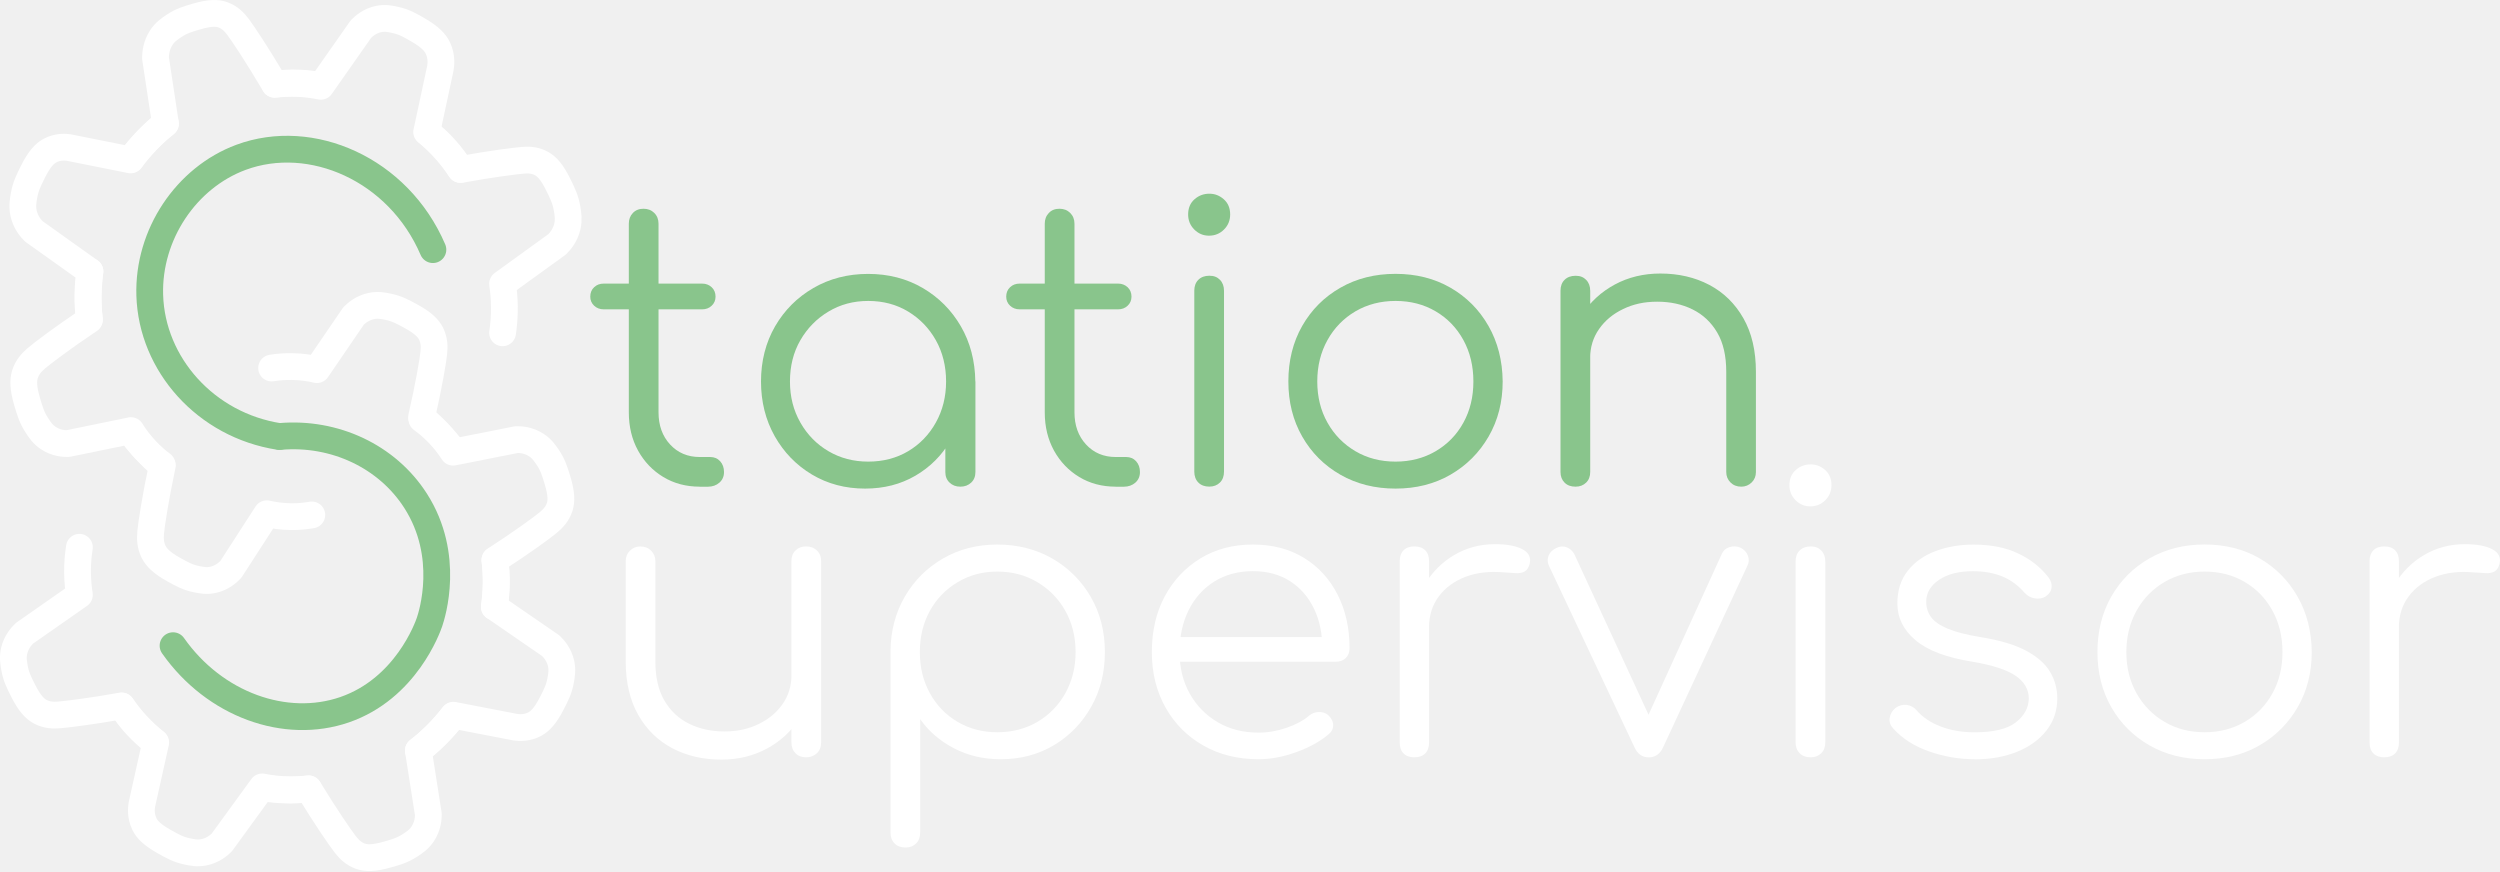
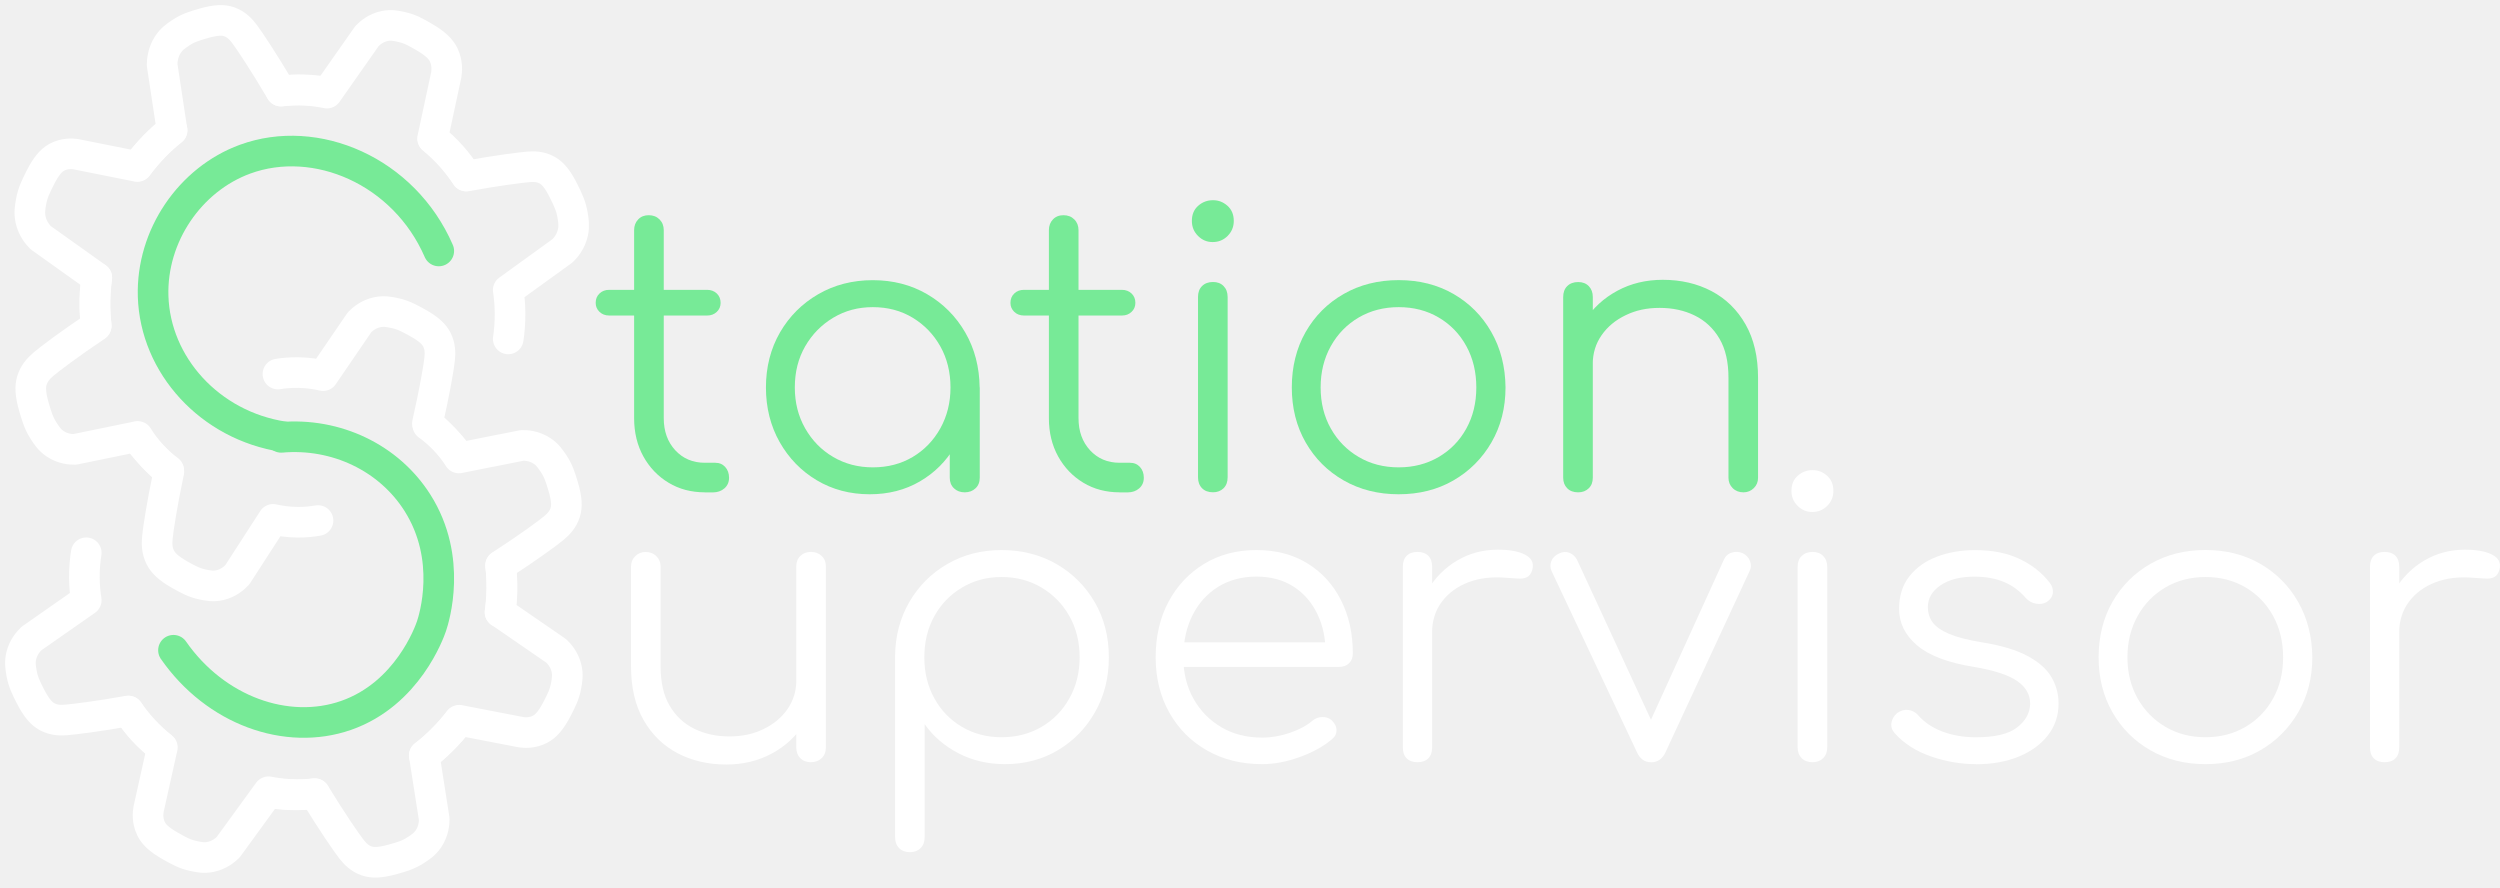
- <svg xmlns="http://www.w3.org/2000/svg" id="Calque_2" viewBox="0 0 466.95 162.69">
-   <defs>
-     <style>.cls-1{fill:#fff;}.cls-2{stroke:#fff;}.cls-2,.cls-3{fill:none;stroke-linecap:round;stroke-linejoin:round;stroke-width:5px;}.cls-3{stroke:#89c58c;}.cls-4{fill:#89c58c;}</style>
-   </defs>
-   <g>
-     <path class="cls-4" d="M112.77,57.78c-.72,0-1.32-.23-1.8-.68-.48-.46-.72-1.02-.72-1.69,0-.72,.24-1.31,.72-1.76,.48-.46,1.08-.68,1.8-.68h18.36c.72,0,1.32,.23,1.8,.68,.48,.46,.72,1.04,.72,1.76,0,.67-.24,1.24-.72,1.69-.48,.46-1.08,.68-1.8,.68h-18.36Zm17.93,33.12c-2.54,0-4.81-.6-6.8-1.8-1.99-1.2-3.56-2.84-4.72-4.93-1.15-2.09-1.73-4.47-1.73-7.16V41.8c0-.82,.25-1.49,.76-2.02,.5-.53,1.16-.79,1.98-.79s1.49,.26,2.02,.79,.79,1.2,.79,2.02v35.21c0,2.45,.72,4.45,2.16,6.01s3.29,2.34,5.54,2.34h1.94c.77,0,1.39,.26,1.87,.79s.72,1.2,.72,2.02-.29,1.48-.86,1.98-1.3,.76-2.16,.76h-1.51Z" />
-     <path class="cls-4" d="M161.59,91.26c-3.7,0-7.01-.88-9.94-2.63-2.93-1.75-5.24-4.14-6.95-7.16-1.7-3.02-2.56-6.43-2.56-10.22s.88-7.27,2.63-10.3c1.75-3.02,4.14-5.41,7.16-7.16s6.43-2.63,10.22-2.63,7.19,.88,10.19,2.63,5.38,4.14,7.13,7.16,2.65,6.46,2.7,10.3l-2.23,1.73c0,3.46-.8,6.56-2.41,9.32-1.61,2.76-3.79,4.94-6.55,6.55-2.76,1.61-5.89,2.41-9.4,2.41h0Zm.58-5.04c2.78,0,5.27-.65,7.45-1.94,2.18-1.3,3.91-3.08,5.18-5.36,1.27-2.28,1.91-4.83,1.91-7.67s-.64-5.45-1.91-7.7c-1.27-2.26-3-4.04-5.18-5.36s-4.67-1.98-7.45-1.98-5.21,.66-7.42,1.98c-2.21,1.32-3.96,3.11-5.26,5.36-1.3,2.26-1.94,4.82-1.94,7.7s.65,5.39,1.94,7.67c1.3,2.28,3.05,4.07,5.26,5.36,2.21,1.3,4.68,1.94,7.42,1.94Zm17.21,4.68c-.82,0-1.49-.25-2.02-.76-.53-.5-.79-1.16-.79-1.98v-12.31l1.37-5.69,4.25,1.08v16.92c0,.82-.26,1.48-.79,1.98s-1.2,.76-2.02,.76Z" />
-     <path class="cls-4" d="M190.46,57.78c-.72,0-1.32-.23-1.8-.68-.48-.46-.72-1.02-.72-1.69,0-.72,.24-1.31,.72-1.76,.48-.46,1.08-.68,1.8-.68h18.36c.72,0,1.32,.23,1.8,.68,.48,.46,.72,1.04,.72,1.76,0,.67-.24,1.24-.72,1.69-.48,.46-1.08,.68-1.8,.68h-18.36Zm17.93,33.12c-2.54,0-4.81-.6-6.8-1.8s-3.56-2.84-4.72-4.93c-1.15-2.09-1.73-4.47-1.73-7.16V41.8c0-.82,.25-1.49,.76-2.02,.5-.53,1.16-.79,1.98-.79s1.49,.26,2.02,.79,.79,1.2,.79,2.02v35.21c0,2.45,.72,4.45,2.16,6.01s3.29,2.34,5.54,2.34h1.94c.77,0,1.39,.26,1.87,.79s.72,1.2,.72,2.02-.29,1.48-.86,1.98-1.3,.76-2.16,.76h-1.51Z" />
-     <path class="cls-4" d="M225.81,44.02c-1.06,0-1.97-.38-2.74-1.15-.77-.77-1.15-1.7-1.15-2.81,0-1.2,.4-2.15,1.19-2.84,.79-.7,1.72-1.04,2.77-1.04s1.91,.35,2.7,1.04c.79,.7,1.19,1.64,1.19,2.84,0,1.1-.38,2.04-1.15,2.81-.77,.77-1.7,1.15-2.81,1.15h0Zm.07,46.87c-.86,0-1.55-.25-2.05-.76-.5-.5-.76-1.19-.76-2.05V54.31c0-.86,.25-1.55,.76-2.05,.5-.5,1.19-.76,2.05-.76s1.48,.25,1.98,.76,.76,1.19,.76,2.05v33.77c0,.86-.25,1.55-.76,2.05s-1.16,.76-1.98,.76Z" />
-     <path class="cls-4" d="M260.66,91.26c-3.84,0-7.27-.86-10.3-2.59-3.02-1.73-5.4-4.1-7.13-7.13-1.73-3.02-2.59-6.46-2.59-10.3s.86-7.34,2.59-10.37c1.73-3.02,4.1-5.4,7.13-7.13,3.02-1.73,6.46-2.59,10.3-2.59s7.26,.86,10.26,2.59,5.36,4.1,7.09,7.13c1.73,3.02,2.62,6.48,2.66,10.37,0,3.84-.88,7.27-2.63,10.3-1.75,3.02-4.13,5.4-7.13,7.13-3,1.73-6.42,2.59-10.26,2.59h.01Zm0-5.04c2.78,0,5.28-.65,7.49-1.94,2.21-1.3,3.94-3.07,5.18-5.33,1.25-2.26,1.87-4.82,1.87-7.7s-.62-5.46-1.87-7.74-2.98-4.07-5.18-5.36c-2.21-1.3-4.7-1.94-7.49-1.94s-5.28,.65-7.49,1.94c-2.21,1.3-3.95,3.08-5.22,5.36s-1.91,4.86-1.91,7.74,.64,5.45,1.91,7.7c1.27,2.26,3.01,4.03,5.22,5.33s4.7,1.94,7.49,1.94Z" />
-     <path class="cls-4" d="M294.28,90.9c-.86,0-1.55-.25-2.05-.76-.5-.5-.76-1.16-.76-1.98V54.32c0-.86,.25-1.55,.76-2.05,.5-.5,1.19-.76,2.05-.76s1.48,.25,1.98,.76,.76,1.19,.76,2.05v33.84c0,.82-.25,1.48-.76,1.98s-1.16,.76-1.98,.76Zm30.96,0c-.82,0-1.49-.26-2.02-.79s-.79-1.18-.79-1.94v-18.72c0-2.98-.56-5.42-1.69-7.34s-2.66-3.36-4.61-4.32c-1.94-.96-4.14-1.44-6.59-1.44s-4.48,.46-6.37,1.37c-1.9,.91-3.4,2.16-4.5,3.74s-1.66,3.38-1.66,5.4h-3.96c.1-3.02,.91-5.72,2.45-8.1s3.58-4.25,6.12-5.62,5.38-2.05,8.5-2.05c3.41,0,6.46,.71,9.14,2.12,2.69,1.42,4.81,3.49,6.37,6.23,1.56,2.74,2.34,6.07,2.34,10.01v18.72c0,.77-.26,1.42-.79,1.94s-1.18,.79-1.94,.79h0Z" />
-   </g>
-   <g>
-     <path class="cls-1" d="M134.72,141.88c-3.41,0-6.46-.71-9.14-2.12-2.69-1.42-4.81-3.49-6.37-6.23-1.56-2.74-2.34-6.07-2.34-10.01v-18.72c0-.77,.26-1.42,.79-1.94,.53-.53,1.18-.79,1.94-.79,.82,0,1.49,.26,2.02,.79s.79,1.18,.79,1.94v18.72c0,2.98,.56,5.42,1.69,7.34,1.13,1.92,2.66,3.36,4.61,4.32,1.94,.96,4.14,1.44,6.59,1.44s4.48-.46,6.37-1.37c1.9-.91,3.4-2.16,4.5-3.74s1.66-3.38,1.66-5.4h3.96c-.14,3.02-.97,5.72-2.48,8.1s-3.54,4.25-6.08,5.62c-2.54,1.37-5.38,2.05-8.5,2.05h-.01Zm15.84-.43c-.82,0-1.48-.25-1.98-.76s-.76-1.19-.76-2.05v-33.84c0-.82,.25-1.48,.76-1.98s1.16-.76,1.98-.76,1.49,.25,2.02,.76c.53,.5,.79,1.16,.79,1.98v33.84c0,.86-.26,1.55-.79,2.05s-1.2,.76-2.02,.76Z" />
-     <path class="cls-1" d="M169.14,158.3c-.86,0-1.55-.25-2.05-.76-.5-.5-.76-1.19-.76-2.05v-33.98c.05-3.74,.95-7.12,2.7-10.12s4.13-5.36,7.13-7.09,6.37-2.59,10.12-2.59,7.27,.88,10.3,2.63c3.02,1.75,5.41,4.14,7.16,7.16,1.75,3.02,2.63,6.46,2.63,10.3s-.85,7.2-2.56,10.22c-1.7,3.02-4.02,5.41-6.95,7.16s-6.24,2.63-9.94,2.63c-3.22,0-6.13-.68-8.75-2.05s-4.72-3.18-6.3-5.44v21.17c0,.86-.25,1.55-.76,2.05-.5,.5-1.16,.76-1.98,.76h0Zm17.14-21.53c2.78,0,5.28-.65,7.49-1.94,2.21-1.3,3.95-3.08,5.22-5.36s1.91-4.84,1.91-7.67-.64-5.45-1.91-7.7c-1.27-2.26-3.01-4.04-5.22-5.36s-4.71-1.98-7.49-1.98-5.21,.66-7.42,1.98c-2.21,1.32-3.94,3.11-5.18,5.36-1.25,2.26-1.87,4.82-1.87,7.7s.62,5.39,1.87,7.67,2.98,4.07,5.18,5.36c2.21,1.3,4.68,1.94,7.42,1.94Z" />
-     <path class="cls-1" d="M235.09,141.81c-3.89,0-7.33-.85-10.33-2.56-3-1.7-5.35-4.07-7.06-7.09-1.7-3.02-2.56-6.48-2.56-10.37s.8-7.4,2.41-10.4,3.83-5.36,6.66-7.09,6.1-2.59,9.79-2.59,6.83,.83,9.54,2.48c2.71,1.66,4.81,3.95,6.3,6.88s2.23,6.26,2.23,10.01c0,.77-.24,1.38-.72,1.84s-1.1,.68-1.87,.68h-30.6v-4.61h31.18l-3.1,2.23c.05-2.78-.46-5.28-1.51-7.49-1.06-2.21-2.56-3.94-4.5-5.18-1.94-1.25-4.26-1.87-6.95-1.87s-5.14,.65-7.2,1.94c-2.06,1.3-3.66,3.08-4.79,5.36-1.13,2.28-1.69,4.88-1.69,7.81s.64,5.52,1.91,7.78,3.01,4.03,5.22,5.33,4.75,1.94,7.63,1.94c1.73,0,3.47-.3,5.22-.9s3.16-1.36,4.21-2.27c.53-.43,1.13-.66,1.8-.68s1.25,.16,1.73,.54c.62,.58,.95,1.2,.97,1.87,.02,.67-.25,1.25-.83,1.73-1.58,1.34-3.6,2.46-6.05,3.35s-4.8,1.33-7.06,1.33h.02Z" />
-     <path class="cls-1" d="M264.18,141.45c-.86,0-1.54-.24-2.02-.72-.48-.48-.72-1.15-.72-2.02v-33.91c0-.86,.24-1.54,.72-2.02s1.15-.72,2.02-.72,1.54,.24,2.02,.72c.48,.48,.72,1.15,.72,2.02v33.91c0,.86-.24,1.54-.72,2.02s-1.15,.72-2.02,.72Zm-.43-24.26c.14-2.98,.92-5.64,2.34-7.99,1.42-2.35,3.26-4.2,5.54-5.54s4.81-2.02,7.6-2.02c2.21,0,3.91,.31,5.11,.94,1.2,.62,1.66,1.54,1.37,2.74-.19,.72-.52,1.2-.97,1.44-.46,.24-1.01,.34-1.66,.29s-1.38-.1-2.2-.14c-2.69-.24-5.08,.04-7.16,.83s-3.74,2-4.97,3.64c-1.22,1.63-1.84,3.58-1.84,5.83h-3.17v-.02Z" />
-     <path class="cls-1" d="M307.88,141.45c-1.15,0-2.02-.62-2.59-1.87l-15.98-33.91c-.29-.62-.31-1.25-.07-1.87s.72-1.1,1.44-1.44c.67-.33,1.32-.38,1.94-.14s1.1,.67,1.44,1.3l15.34,33.19h-2.95l15.12-33.19c.29-.67,.78-1.12,1.48-1.33,.7-.22,1.38-.18,2.05,.11,.67,.34,1.13,.83,1.37,1.48s.22,1.26-.07,1.84l-15.77,33.98c-.58,1.25-1.49,1.87-2.74,1.87v-.02Z" />
-     <path class="cls-1" d="M338.12,94.58c-1.06,0-1.97-.38-2.74-1.15-.77-.77-1.15-1.7-1.15-2.81,0-1.2,.4-2.15,1.19-2.84,.79-.7,1.72-1.04,2.77-1.04s1.91,.35,2.7,1.04c.79,.7,1.19,1.64,1.19,2.84,0,1.11-.38,2.04-1.15,2.81s-1.7,1.15-2.81,1.15h0Zm.07,46.87c-.86,0-1.55-.25-2.05-.76s-.76-1.19-.76-2.05v-33.77c0-.86,.25-1.55,.76-2.05s1.19-.76,2.05-.76,1.48,.25,1.98,.76,.76,1.19,.76,2.05v33.77c0,.86-.25,1.55-.76,2.05s-1.16,.76-1.98,.76Z" />
-     <path class="cls-1" d="M368.79,141.81c-2.83,0-5.64-.48-8.42-1.44s-5.04-2.4-6.77-4.32c-.53-.58-.75-1.22-.65-1.94s.46-1.34,1.08-1.87c.67-.48,1.37-.67,2.09-.58,.72,.1,1.32,.41,1.8,.94,1.15,1.34,2.67,2.38,4.57,3.1s4,1.08,6.3,1.08c3.55,0,6.12-.61,7.7-1.84,1.58-1.22,2.4-2.7,2.45-4.43,0-1.73-.82-3.16-2.45-4.28s-4.32-2-8.06-2.63c-4.85-.77-8.4-2.11-10.66-4.03s-3.38-4.2-3.38-6.84c0-2.45,.65-4.49,1.94-6.12s3.02-2.86,5.18-3.67c2.16-.82,4.54-1.22,7.13-1.22,3.22,0,5.99,.55,8.32,1.66,2.33,1.1,4.21,2.59,5.65,4.46,.48,.62,.67,1.27,.58,1.94-.1,.67-.48,1.22-1.15,1.66-.58,.34-1.24,.44-1.98,.32-.75-.12-1.38-.47-1.91-1.04-1.2-1.39-2.59-2.41-4.18-3.06s-3.41-.97-5.47-.97c-2.64,0-4.75,.54-6.34,1.62-1.58,1.08-2.38,2.44-2.38,4.07,0,1.1,.3,2.06,.9,2.88,.6,.82,1.63,1.54,3.1,2.16,1.46,.62,3.52,1.15,6.16,1.58,3.6,.58,6.44,1.43,8.53,2.56s3.58,2.45,4.46,3.96c.89,1.51,1.33,3.16,1.33,4.93,0,2.26-.66,4.24-1.98,5.94-1.32,1.71-3.14,3.04-5.47,4s-5,1.44-8.03,1.44v-.02Z" />
-     <path class="cls-1" d="M411.78,141.81c-3.84,0-7.27-.86-10.3-2.59-3.02-1.73-5.4-4.1-7.13-7.13-1.73-3.02-2.59-6.46-2.59-10.3s.86-7.34,2.59-10.37c1.73-3.02,4.1-5.4,7.13-7.13,3.02-1.73,6.46-2.59,10.3-2.59s7.26,.86,10.26,2.59,5.36,4.1,7.09,7.13c1.73,3.02,2.62,6.48,2.66,10.37,0,3.84-.88,7.27-2.63,10.3-1.75,3.02-4.13,5.4-7.13,7.13s-6.42,2.59-10.26,2.59h.01Zm0-5.04c2.78,0,5.28-.65,7.49-1.94,2.21-1.3,3.93-3.07,5.18-5.33,1.25-2.25,1.87-4.82,1.87-7.7s-.62-5.46-1.87-7.74-2.98-4.07-5.18-5.36c-2.21-1.3-4.71-1.94-7.49-1.94s-5.28,.65-7.49,1.94c-2.21,1.3-3.95,3.08-5.22,5.36s-1.91,4.86-1.91,7.74,.64,5.45,1.91,7.7c1.27,2.26,3.01,4.03,5.22,5.33s4.7,1.94,7.49,1.94Z" />
-     <path class="cls-1" d="M445.33,141.45c-.86,0-1.54-.24-2.02-.72-.48-.48-.72-1.15-.72-2.02v-33.91c0-.86,.24-1.54,.72-2.02,.48-.48,1.15-.72,2.02-.72s1.54,.24,2.02,.72c.48,.48,.72,1.15,.72,2.02v33.91c0,.86-.24,1.54-.72,2.02-.48,.48-1.15,.72-2.02,.72Zm-.43-24.26c.14-2.98,.92-5.64,2.34-7.99,1.42-2.35,3.26-4.2,5.54-5.54s4.81-2.02,7.6-2.02c2.21,0,3.91,.31,5.11,.94,1.2,.62,1.66,1.54,1.37,2.74-.19,.72-.52,1.2-.97,1.44-.46,.24-1.01,.34-1.66,.29s-1.38-.1-2.2-.14c-2.69-.24-5.08,.04-7.16,.83s-3.74,2-4.97,3.64c-1.22,1.63-1.84,3.58-1.84,5.83h-3.17v-.02Z" />
-   </g>
-   <g>
-     <path class="cls-2" d="M93.87,62.16c.21-1.38,.36-3.03,.34-4.88-.02-1.6-.16-3.03-.34-4.27,3.39-2.45,6.78-4.91,10.17-7.36,.54-.52,1.55-1.65,1.94-3.39,.28-1.26,.11-2.28-.06-3.31-.29-1.69-.83-2.8-1.63-4.42-1.21-2.47-2.17-3.41-3.03-3.92-.06-.04-.11-.07-.12-.07-1.3-.71-2.56-.68-3.52-.6-1.45,.12-5.77,.66-11.59,1.72-.67-1.11-1.56-2.38-2.72-3.69-1.24-1.41-2.48-2.49-3.54-3.31" />
-     <path class="cls-2" d="M86,31.63c-.73-1.09-1.62-2.28-2.7-3.51-1.25-1.41-2.49-2.56-3.6-3.48,.85-3.98,1.71-7.96,2.56-11.93,.12-.71,.25-2.17-.45-3.68,0,0-.03-.06-.06-.13-.46-.92-1.32-1.95-3.65-3.3-1.53-.89-2.58-1.5-4.19-1.86-.98-.22-1.95-.44-3.17-.19-1.68,.34-2.81,1.35-3.33,1.89-2.5,3.56-5,7.12-7.49,10.68-1.14-.24-2.47-.43-3.94-.52-1.76-.1-3.33,0-4.66,.15" />
-     <path class="cls-2" d="M59.89,15.96c-1.21-.22-2.63-.4-4.21-.45-1.65-.05-3.13,.05-4.4,.21-3.26-5.52-5.88-9.43-6.79-10.65-.74-.99-1.58-1.83-2.81-2.28,0,0-.06-.02-.13-.05-.95-.32-2.26-.41-4.82,.34-1.69,.49-2.84,.83-4.23,1.76-.84,.56-1.68,1.12-2.38,2.2-.96,1.48-1.07,3.02-1.08,3.78,.62,4.07,1.23,8.15,1.85,12.22-1.06,.87-2.19,1.9-3.35,3.1-1.21,1.26-2.25,2.49-3.12,3.64" />
-     <path class="cls-2" d="M30.92,23.1c-1.02,.79-2.14,1.75-3.29,2.92-1.32,1.34-2.38,2.66-3.23,3.85-3.85-.77-7.69-1.54-11.54-2.31-.68-.1-2.1-.2-3.53,.57,0,0-.06,.03-.12,.07-.87,.51-1.84,1.44-3.06,3.89-.81,1.62-1.36,2.73-1.66,4.41-.18,1.03-.36,2.04-.09,3.31,.38,1.74,1.38,2.88,1.92,3.41,3.49,2.49,6.99,4.98,10.48,7.47-.19,1.2-.34,2.58-.38,4.11-.04,1.84,.09,3.47,.28,4.84" />
-     <path class="cls-2" d="M16.8,50.7c-.17,1.34-.29,2.86-.31,4.52-.02,1.66,.06,3.18,.2,4.53-5.12,3.43-8.74,6.19-9.89,7.16-.96,.82-1.72,1.72-2.13,2.98,0,0-.02,.07-.04,.14-.28,1-.34,2.36,.44,5.01,.52,1.75,.87,2.94,1.79,4.36,.56,.87,1.11,1.72,2.17,2.42,1.44,.96,2.93,1.05,3.66,1.03,3.93-.81,7.85-1.62,11.78-2.42,.67,1.1,1.6,2.39,2.84,3.71,1.04,1.1,2.07,1.97,2.97,2.63" />
-     <path class="cls-2" d="M24.25,80.53c.79,1.08,1.73,2.24,2.84,3.43,1.11,1.19,2.2,2.21,3.21,3.06-1.31,6.19-2,10.8-2.15,12.34-.12,1.29-.06,2.48,.52,3.67,0,0,.03,.06,.07,.13,.48,.91,1.36,1.92,3.71,3.23,1.55,.86,2.61,1.45,4.22,1.78,.99,.2,1.95,.4,3.17,.12,1.68-.38,2.78-1.41,3.29-1.96,2.23-3.46,4.47-6.91,6.7-10.37,1.22,.28,2.75,.52,4.52,.54,1.49,.02,2.8-.13,3.89-.32" />
-   </g>
-   <g>
-     <path class="cls-2" d="M14.83,102.22c-.21,1.34-.37,2.94-.35,4.74,.02,1.55,.16,2.95,.35,4.15-3.41,2.38-6.82,4.77-10.23,7.15-.54,.51-1.56,1.61-1.95,3.29-.29,1.23-.11,2.21,.06,3.21,.29,1.64,.84,2.72,1.64,4.3,1.22,2.4,2.18,3.31,3.05,3.81,.06,.04,.12,.06,.12,.07,1.31,.69,2.57,.67,3.54,.59,1.46-.12,5.8-.64,11.65-1.68,.67,1.07,1.57,2.32,2.73,3.59,1.25,1.37,2.49,2.42,3.56,3.21" />
-     <path class="cls-2" d="M22.74,131.89c.73,1.06,1.63,2.22,2.72,3.41,1.26,1.37,2.5,2.49,3.62,3.38-.86,3.87-1.72,7.73-2.58,11.6-.12,.69-.25,2.11,.45,3.58,0,0,.03,.06,.06,.13,.46,.9,1.33,1.9,3.67,3.21,1.54,.87,2.59,1.46,4.21,1.81,.99,.21,1.96,.43,3.19,.18,1.69-.33,2.82-1.31,3.35-1.84,2.51-3.46,5.02-6.92,7.54-10.37,1.15,.23,2.48,.42,3.96,.5,1.77,.1,3.35,.01,4.69-.14" />
-     <path class="cls-2" d="M49,147.12c1.22,.22,2.64,.39,4.23,.43,1.66,.05,3.15-.05,4.42-.2,3.28,5.37,5.92,9.17,6.83,10.35,.75,.96,1.59,1.78,2.83,2.22,0,0,.07,.02,.13,.04,.96,.31,2.27,.4,4.85-.33,1.7-.48,2.86-.81,4.25-1.71,.85-.55,1.69-1.09,2.39-2.13,.97-1.44,1.08-2.93,1.08-3.68-.62-3.96-1.24-7.92-1.86-11.88,1.06-.85,2.2-1.85,3.37-3.02,1.22-1.22,2.26-2.42,3.14-3.53" />
-     <path class="cls-2" d="M78.14,140.17c1.03-.77,2.15-1.7,3.3-2.84,1.33-1.31,2.4-2.59,3.25-3.74,3.87,.75,7.74,1.5,11.6,2.24,.69,.1,2.11,.19,3.55-.56,0,0,.06-.03,.12-.07,.88-.49,1.85-1.4,3.08-3.78,.81-1.58,1.37-2.65,1.67-4.29,.18-1,.36-1.98,.09-3.21-.38-1.69-1.39-2.8-1.93-3.31-3.51-2.42-7.03-4.84-10.54-7.26,.19-1.16,.34-2.51,.38-4,.04-1.78-.09-3.37-.28-4.71" />
-     <path class="cls-2" d="M92.34,113.36c.17-1.31,.29-2.78,.31-4.39,.02-1.62-.06-3.09-.2-4.4,5.15-3.33,8.79-6.01,9.94-6.96,.97-.8,1.73-1.67,2.14-2.9,0,0,.02-.07,.04-.14,.28-.97,.34-2.3-.44-4.87-.52-1.7-.87-2.86-1.8-4.24-.57-.84-1.12-1.67-2.18-2.35-1.45-.94-2.94-1.02-3.68-1-3.95,.78-7.9,1.57-11.84,2.35-.68-1.07-1.6-2.33-2.85-3.6-1.05-1.07-2.08-1.91-2.98-2.56" />
-     <path class="cls-2" d="M84.77,84.3c-.79-1.05-1.72-2.19-2.83-3.36s-2.19-2.17-3.2-3.01c1.37-6,2.12-10.48,2.28-11.97,.14-1.25,.08-2.41-.48-3.58,0,0-.03-.06-.06-.13-.47-.89-1.35-1.88-3.7-3.17-1.55-.85-2.61-1.43-4.23-1.77-.99-.21-1.96-.41-3.19-.15-1.69,.35-2.81,1.34-3.33,1.87-2.28,3.34-4.56,6.67-6.84,10.01-1.22-.29-2.76-.54-4.55-.57-1.49-.03-2.81,.09-3.91,.27" />
-   </g>
-   <path class="cls-3" d="M52.13,81.53c-13.69-2.13-23.77-13.46-24.16-26.39-.34-11.33,6.82-21.96,17.03-25.75,13.08-4.86,29.4,2.16,35.86,17.24" />
-   <path class="cls-3" d="M52.31,81.52c10.21-.88,20,3.73,25.31,12.01,6.59,10.29,3.07,21.27,2.61,22.64-.36,1.05-4.43,12.44-15.86,16.39-11.01,3.8-24.27-.9-32.05-11.96" />
+ <svg xmlns="http://www.w3.org/2000/svg" width="245" height="87" viewBox="0 0 245 87" fill="none">
+   <path d="M59.695 30.921C59.319 30.921 59.005 30.801 58.754 30.565C58.502 30.325 58.377 30.032 58.377 29.681C58.377 29.304 58.502 28.996 58.754 28.76C59.005 28.52 59.319 28.404 59.695 28.404H69.301C69.678 28.404 69.992 28.525 70.243 28.76C70.494 29.001 70.62 29.304 70.62 29.681C70.62 30.032 70.494 30.33 70.243 30.565C69.992 30.806 69.678 30.921 69.301 30.921H59.695ZM69.076 48.249C67.748 48.249 66.56 47.936 65.519 47.308C64.478 46.68 63.656 45.822 63.049 44.728C62.447 43.635 62.144 42.39 62.144 40.982V22.56C62.144 22.131 62.275 21.781 62.542 21.503C62.803 21.226 63.149 21.09 63.578 21.09C64.007 21.09 64.357 21.226 64.634 21.503C64.912 21.781 65.048 22.131 65.048 22.56V40.982C65.048 42.264 65.424 43.31 66.178 44.127C66.931 44.943 67.899 45.351 69.076 45.351H70.091C70.494 45.351 70.819 45.487 71.07 45.764C71.321 46.042 71.447 46.392 71.447 46.821C71.447 47.25 71.295 47.596 70.997 47.857C70.698 48.119 70.316 48.255 69.867 48.255H69.076V48.249Z" fill="#77EA97" />
+   <path d="M85.238 48.438C83.302 48.438 81.57 47.977 80.037 47.062C78.504 46.146 77.296 44.896 76.401 43.316C75.512 41.736 75.062 39.952 75.062 37.968C75.062 35.986 75.522 34.165 76.438 32.58C77.353 31 78.604 29.749 80.184 28.833C81.764 27.918 83.548 27.457 85.531 27.457C87.514 27.457 89.293 27.918 90.862 28.833C92.432 29.749 93.677 31 94.593 32.58C95.508 34.16 95.979 35.959 96.005 37.968L94.839 38.874C94.839 40.684 94.42 42.306 93.578 43.75C92.736 45.194 91.595 46.334 90.151 47.177C88.707 48.019 87.069 48.438 85.233 48.438H85.238ZM85.541 45.801C86.996 45.801 88.299 45.461 89.439 44.786C90.58 44.106 91.485 43.174 92.15 41.981C92.814 40.789 93.149 39.454 93.149 37.968C93.149 36.483 92.814 35.117 92.15 33.94C91.485 32.757 90.58 31.826 89.439 31.136C88.299 30.445 86.996 30.1 85.541 30.1C84.087 30.1 82.816 30.445 81.659 31.136C80.503 31.826 79.588 32.763 78.907 33.94C78.227 35.122 77.892 36.462 77.892 37.968C77.892 39.475 78.232 40.789 78.907 41.981C79.588 43.174 80.503 44.111 81.659 44.786C82.816 45.466 84.108 45.801 85.541 45.801ZM94.546 48.249C94.117 48.249 93.766 48.119 93.489 47.852C93.212 47.59 93.076 47.245 93.076 46.816V40.375L93.792 37.398L96.016 37.963V46.816C96.016 47.245 95.88 47.59 95.603 47.852C95.325 48.113 94.975 48.249 94.546 48.249Z" fill="#77EA97" />
+   <path d="M100.343 30.921C99.966 30.921 99.652 30.801 99.401 30.565C99.15 30.325 99.024 30.032 99.024 29.681C99.024 29.304 99.15 28.996 99.401 28.76C99.652 28.52 99.966 28.404 100.343 28.404H109.949C110.326 28.404 110.639 28.525 110.891 28.76C111.142 29.001 111.267 29.304 111.267 29.681C111.267 30.032 111.142 30.33 110.891 30.565C110.639 30.806 110.326 30.921 109.949 30.921H100.343ZM109.724 48.249C108.395 48.249 107.207 47.936 106.166 47.308C105.125 46.68 104.304 45.822 103.697 44.728C103.095 43.635 102.791 42.39 102.791 40.982V22.56C102.791 22.131 102.922 21.781 103.189 21.503C103.451 21.226 103.796 21.09 104.225 21.09C104.654 21.09 105.005 21.226 105.282 21.503C105.559 21.781 105.695 22.131 105.695 22.56V40.982C105.695 42.264 106.072 43.31 106.825 44.127C107.579 44.943 108.547 45.351 109.724 45.351H110.739C111.142 45.351 111.466 45.487 111.717 45.764C111.968 46.042 112.094 46.392 112.094 46.821C112.094 47.25 111.942 47.596 111.644 47.857C111.346 48.119 110.964 48.255 110.514 48.255H109.724V48.249Z" fill="#77EA97" />
+   <path d="M118.838 23.722C118.284 23.722 117.808 23.523 117.405 23.12C117.002 22.717 116.803 22.231 116.803 21.65C116.803 21.022 117.012 20.525 117.426 20.164C117.839 19.798 118.325 19.62 118.875 19.62C119.424 19.62 119.874 19.803 120.288 20.164C120.701 20.53 120.91 21.022 120.91 21.65C120.91 22.225 120.711 22.717 120.308 23.12C119.906 23.523 119.419 23.722 118.838 23.722ZM118.875 48.244C118.425 48.244 118.064 48.113 117.802 47.847C117.541 47.585 117.405 47.224 117.405 46.774V29.105C117.405 28.655 117.535 28.294 117.802 28.033C118.064 27.771 118.425 27.635 118.875 27.635C119.304 27.635 119.649 27.766 119.911 28.033C120.172 28.3 120.308 28.655 120.308 29.105V46.774C120.308 47.224 120.178 47.585 119.911 47.847C119.644 48.108 119.304 48.244 118.875 48.244Z" fill="#77EA97" />
+   <path d="M137.072 48.438C135.063 48.438 133.268 47.988 131.683 47.083C130.103 46.178 128.857 44.938 127.952 43.352C127.047 41.772 126.597 39.972 126.597 37.963C126.597 35.954 127.047 34.123 127.952 32.538C128.857 30.958 130.097 29.712 131.683 28.807C133.263 27.902 135.063 27.452 137.072 27.452C139.081 27.452 140.87 27.902 142.44 28.807C144.009 29.712 145.244 30.952 146.149 32.538C147.054 34.118 147.52 35.928 147.541 37.963C147.541 39.972 147.081 41.767 146.165 43.352C145.249 44.932 144.004 46.178 142.434 47.083C140.865 47.988 139.076 48.438 137.066 48.438H137.072ZM137.072 45.801C138.526 45.801 139.834 45.461 140.99 44.786C142.147 44.106 143.052 43.18 143.701 41.997C144.355 40.815 144.679 39.475 144.679 37.969C144.679 36.462 144.355 35.112 143.701 33.919C143.047 32.726 142.141 31.79 140.99 31.115C139.834 30.434 138.531 30.1 137.072 30.1C135.612 30.1 134.309 30.44 133.153 31.115C131.997 31.795 131.086 32.726 130.422 33.919C129.757 35.112 129.422 36.462 129.422 37.969C129.422 39.475 129.757 40.82 130.422 41.997C131.086 43.18 131.997 44.106 133.153 44.786C134.309 45.466 135.612 45.801 137.072 45.801Z" fill="#77EA97" />
+   <path d="M154.662 48.249C154.212 48.249 153.851 48.119 153.589 47.852C153.328 47.59 153.192 47.245 153.192 46.816V29.111C153.192 28.661 153.322 28.3 153.589 28.038C153.851 27.776 154.212 27.64 154.662 27.64C155.091 27.64 155.436 27.771 155.698 28.038C155.959 28.305 156.095 28.661 156.095 29.111V46.816C156.095 47.245 155.965 47.59 155.698 47.852C155.431 48.113 155.091 48.249 154.662 48.249ZM170.86 48.249C170.431 48.249 170.081 48.113 169.803 47.836C169.526 47.559 169.39 47.219 169.39 46.821V37.027C169.39 35.468 169.097 34.191 168.506 33.187C167.915 32.182 167.114 31.428 166.094 30.926C165.079 30.424 163.928 30.173 162.646 30.173C161.364 30.173 160.302 30.413 159.313 30.89C158.319 31.366 157.534 32.02 156.959 32.846C156.383 33.673 156.09 34.615 156.09 35.672H154.018C154.071 34.092 154.494 32.679 155.3 31.434C156.106 30.189 157.173 29.21 158.502 28.493C159.831 27.776 161.317 27.421 162.949 27.421C164.733 27.421 166.329 27.792 167.731 28.53C169.139 29.273 170.248 30.356 171.064 31.79C171.88 33.223 172.289 34.965 172.289 37.027V46.821C172.289 47.224 172.152 47.564 171.875 47.836C171.598 48.108 171.258 48.249 170.86 48.249Z" fill="#77EA97" />
+   <path d="M71.18 74.922C69.395 74.922 67.8 74.551 66.397 73.813C64.99 73.07 63.881 71.987 63.065 70.554C62.248 69.12 61.84 67.378 61.84 65.316V55.522C61.84 55.119 61.976 54.779 62.254 54.507C62.531 54.23 62.871 54.094 63.269 54.094C63.698 54.094 64.048 54.23 64.326 54.507C64.603 54.784 64.739 55.124 64.739 55.522V65.316C64.739 66.876 65.032 68.152 65.623 69.157C66.214 70.161 67.015 70.915 68.035 71.417C69.05 71.919 70.201 72.17 71.483 72.17C72.765 72.17 73.827 71.93 74.816 71.454C75.81 70.977 76.595 70.323 77.17 69.497C77.746 68.67 78.039 67.728 78.039 66.671H80.111C80.037 68.251 79.603 69.664 78.813 70.909C78.023 72.155 76.961 73.133 75.632 73.85C74.303 74.567 72.817 74.922 71.185 74.922H71.18ZM79.467 74.697C79.038 74.697 78.693 74.567 78.431 74.3C78.169 74.033 78.033 73.677 78.033 73.227V55.522C78.033 55.093 78.164 54.748 78.431 54.486C78.698 54.224 79.038 54.088 79.467 54.088C79.896 54.088 80.247 54.219 80.524 54.486C80.801 54.748 80.937 55.093 80.937 55.522V73.227C80.937 73.677 80.801 74.038 80.524 74.3C80.247 74.561 79.896 74.697 79.467 74.697Z" fill="white" />
+   <path d="M89.188 83.513C88.738 83.513 88.377 83.382 88.115 83.116C87.854 82.854 87.718 82.493 87.718 82.043V64.265C87.744 62.308 88.215 60.539 89.13 58.97C90.046 57.4 91.291 56.166 92.861 55.26C94.43 54.355 96.194 53.905 98.156 53.905C100.118 53.905 101.959 54.366 103.545 55.281C105.125 56.197 106.375 57.447 107.291 59.027C108.206 60.608 108.667 62.407 108.667 64.416C108.667 66.425 108.222 68.183 107.327 69.763C106.438 71.344 105.224 72.594 103.691 73.51C102.158 74.425 100.426 74.886 98.49 74.886C96.806 74.886 95.283 74.53 93.912 73.813C92.542 73.096 91.443 72.149 90.616 70.967V82.043C90.616 82.493 90.486 82.854 90.219 83.116C89.957 83.377 89.612 83.513 89.183 83.513H89.188ZM98.156 72.249C99.61 72.249 100.918 71.909 102.074 71.234C103.231 70.553 104.141 69.622 104.806 68.429C105.47 67.236 105.805 65.897 105.805 64.416C105.805 62.936 105.47 61.565 104.806 60.388C104.141 59.205 103.231 58.274 102.074 57.583C100.918 56.893 99.61 56.547 98.156 56.547C96.701 56.547 95.43 56.893 94.273 57.583C93.117 58.274 92.212 59.211 91.563 60.388C90.909 61.57 90.585 62.91 90.585 64.416C90.585 65.923 90.909 67.236 91.563 68.429C92.217 69.622 93.122 70.559 94.273 71.234C95.43 71.914 96.722 72.249 98.156 72.249Z" fill="white" />
+   <path d="M123.693 74.886C121.658 74.886 119.858 74.441 118.289 73.546C116.719 72.657 115.489 71.417 114.595 69.837C113.705 68.257 113.255 66.446 113.255 64.411C113.255 62.376 113.674 60.539 114.516 58.97C115.359 57.4 116.52 56.166 118.001 55.26C119.481 54.355 121.192 53.905 123.123 53.905C125.054 53.905 126.696 54.34 128.114 55.203C129.532 56.071 130.631 57.269 131.41 58.802C132.19 60.335 132.577 62.078 132.577 64.04C132.577 64.442 132.452 64.762 132.201 65.002C131.949 65.243 131.625 65.358 131.222 65.358H115.212V62.946H131.526L129.904 64.113C129.93 62.658 129.663 61.35 129.114 60.194C128.559 59.038 127.774 58.133 126.759 57.484C125.744 56.83 124.53 56.506 123.123 56.506C121.716 56.506 120.434 56.846 119.356 57.521C118.278 58.201 117.441 59.132 116.85 60.325C116.259 61.518 115.966 62.878 115.966 64.411C115.966 65.944 116.3 67.299 116.965 68.482C117.629 69.664 118.54 70.59 119.696 71.27C120.852 71.951 122.181 72.285 123.688 72.285C124.593 72.285 125.504 72.128 126.419 71.814C127.335 71.501 128.072 71.103 128.622 70.627C128.899 70.402 129.213 70.281 129.564 70.271C129.914 70.26 130.218 70.355 130.469 70.553C130.793 70.857 130.966 71.181 130.976 71.532C130.987 71.882 130.845 72.186 130.542 72.437C129.715 73.138 128.658 73.724 127.377 74.19C126.095 74.655 124.865 74.886 123.683 74.886H123.693Z" fill="white" />
+   <path d="M138.913 74.697C138.463 74.697 138.108 74.572 137.856 74.321C137.605 74.07 137.48 73.719 137.48 73.264V55.522C137.48 55.072 137.605 54.716 137.856 54.465C138.108 54.214 138.458 54.088 138.913 54.088C139.368 54.088 139.719 54.214 139.97 54.465C140.221 54.716 140.347 55.067 140.347 55.522V73.264C140.347 73.714 140.221 74.07 139.97 74.321C139.719 74.572 139.368 74.697 138.913 74.697ZM138.688 62.005C138.762 60.445 139.17 59.054 139.913 57.824C140.656 56.594 141.618 55.627 142.811 54.925C144.004 54.224 145.328 53.869 146.788 53.869C147.944 53.869 148.833 54.031 149.461 54.361C150.089 54.685 150.33 55.166 150.178 55.794C150.078 56.171 149.906 56.422 149.67 56.547C149.43 56.673 149.142 56.725 148.802 56.699C148.462 56.673 148.08 56.647 147.651 56.626C146.243 56.5 144.993 56.647 143.905 57.06C142.816 57.474 141.948 58.107 141.304 58.965C140.666 59.818 140.342 60.838 140.342 62.015H138.683L138.688 62.005Z" fill="white" />
+   <path d="M161.777 74.697C161.175 74.697 160.72 74.373 160.422 73.719L152.061 55.977C151.91 55.653 151.899 55.323 152.025 54.999C152.15 54.674 152.401 54.423 152.778 54.245C153.129 54.073 153.469 54.047 153.793 54.172C154.117 54.298 154.369 54.523 154.546 54.852L162.572 72.217H161.029L168.94 54.852C169.092 54.502 169.348 54.266 169.714 54.156C170.08 54.041 170.436 54.062 170.787 54.214C171.137 54.392 171.378 54.648 171.503 54.988C171.629 55.328 171.619 55.648 171.467 55.951L163.216 73.729C162.912 74.383 162.436 74.708 161.782 74.708L161.777 74.697Z" fill="white" />
+   <path d="M177.599 50.175C177.044 50.175 176.568 49.976 176.165 49.573C175.762 49.17 175.563 48.684 175.563 48.103C175.563 47.475 175.773 46.978 176.186 46.617C176.599 46.251 177.086 46.073 177.635 46.073C178.185 46.073 178.635 46.256 179.048 46.617C179.461 46.983 179.671 47.475 179.671 48.103C179.671 48.684 179.472 49.17 179.069 49.573C178.666 49.976 178.179 50.175 177.599 50.175ZM177.635 74.697C177.185 74.697 176.824 74.567 176.563 74.3C176.301 74.033 176.165 73.677 176.165 73.227V55.559C176.165 55.109 176.296 54.748 176.563 54.486C176.83 54.224 177.185 54.088 177.635 54.088C178.064 54.088 178.41 54.219 178.671 54.486C178.933 54.753 179.069 55.109 179.069 55.559V73.227C179.069 73.677 178.938 74.038 178.671 74.3C178.404 74.561 178.064 74.697 177.635 74.697Z" fill="white" />
+   <path d="M193.645 74.886C192.165 74.886 190.694 74.635 189.24 74.132C187.785 73.63 186.603 72.877 185.698 71.872C185.421 71.569 185.305 71.234 185.358 70.857C185.41 70.48 185.598 70.156 185.923 69.879C186.273 69.627 186.64 69.528 187.016 69.575C187.393 69.627 187.707 69.79 187.958 70.067C188.56 70.768 189.355 71.312 190.349 71.689C191.343 72.066 192.442 72.254 193.645 72.254C195.503 72.254 196.847 71.935 197.674 71.291C198.501 70.653 198.93 69.879 198.956 68.974C198.956 68.068 198.527 67.32 197.674 66.734C196.821 66.148 195.414 65.688 193.457 65.358C190.919 64.955 189.062 64.254 187.88 63.25C186.697 62.245 186.111 61.052 186.111 59.671C186.111 58.389 186.451 57.322 187.126 56.469C187.801 55.616 188.706 54.973 189.836 54.549C190.966 54.12 192.212 53.91 193.567 53.91C195.251 53.91 196.701 54.198 197.92 54.779C199.139 55.355 200.122 56.134 200.876 57.112C201.127 57.437 201.226 57.777 201.179 58.127C201.127 58.478 200.928 58.766 200.578 58.996C200.274 59.174 199.929 59.226 199.542 59.163C199.149 59.101 198.82 58.917 198.542 58.619C197.915 57.892 197.187 57.358 196.355 57.018C195.524 56.678 194.571 56.511 193.494 56.511C192.112 56.511 191.008 56.793 190.176 57.358C189.35 57.923 188.931 58.635 188.931 59.488C188.931 60.063 189.088 60.566 189.402 60.995C189.716 61.424 190.255 61.8 191.024 62.125C191.788 62.449 192.866 62.727 194.247 62.951C196.13 63.255 197.616 63.7 198.71 64.291C199.803 64.882 200.583 65.573 201.043 66.363C201.509 67.153 201.739 68.016 201.739 68.942C201.739 70.124 201.394 71.16 200.703 72.05C200.013 72.945 199.06 73.64 197.841 74.143C196.622 74.645 195.225 74.896 193.64 74.896L193.645 74.886Z" fill="white" />
+   <path d="M216.138 74.886C214.129 74.886 212.334 74.436 210.749 73.531C209.169 72.626 207.924 71.385 207.019 69.8C206.114 68.22 205.664 66.42 205.664 64.411C205.664 62.402 206.114 60.571 207.019 58.986C207.924 57.406 209.164 56.16 210.749 55.255C212.329 54.35 214.129 53.9 216.138 53.9C218.147 53.9 219.937 54.35 221.506 55.255C223.076 56.16 224.31 57.4 225.216 58.986C226.121 60.566 226.586 62.376 226.607 64.411C226.607 66.42 226.147 68.215 225.231 69.8C224.316 71.38 223.07 72.626 221.501 73.531C219.931 74.436 218.142 74.886 216.133 74.886H216.138ZM216.138 72.249C217.593 72.249 218.901 71.909 220.057 71.234C221.213 70.554 222.113 69.627 222.767 68.445C223.421 67.268 223.745 65.923 223.745 64.416C223.745 62.91 223.421 61.56 222.767 60.367C222.113 59.174 221.208 58.237 220.057 57.562C218.901 56.882 217.593 56.547 216.138 56.547C214.684 56.547 213.376 56.888 212.219 57.562C211.063 58.243 210.153 59.174 209.488 60.367C208.824 61.56 208.489 62.91 208.489 64.416C208.489 65.923 208.824 67.268 209.488 68.445C210.153 69.627 211.063 70.554 212.219 71.234C213.376 71.914 214.678 72.249 216.138 72.249Z" fill="white" />
+   <path d="M233.691 74.697C233.241 74.697 232.885 74.572 232.634 74.321C232.383 74.07 232.258 73.719 232.258 73.264V55.522C232.258 55.072 232.383 54.716 232.634 54.465C232.885 54.214 233.236 54.088 233.691 54.088C234.146 54.088 234.497 54.214 234.748 54.465C234.999 54.716 235.125 55.067 235.125 55.522V73.264C235.125 73.714 234.999 74.07 234.748 74.321C234.497 74.572 234.146 74.697 233.691 74.697ZM233.466 62.005C233.539 60.445 233.948 59.054 234.69 57.824C235.433 56.594 236.396 55.627 237.589 54.925C238.782 54.224 240.106 53.869 241.565 53.869C242.722 53.869 243.611 54.031 244.239 54.361C244.867 54.685 245.107 55.166 244.956 55.794C244.856 56.171 244.684 56.422 244.448 56.547C244.208 56.673 243.92 56.725 243.58 56.699C243.24 56.673 242.858 56.647 242.429 56.626C241.021 56.5 239.771 56.647 238.682 57.06C237.594 57.474 236.726 58.107 236.082 58.965C235.444 59.818 235.119 60.838 235.119 62.015H233.461L233.466 62.005Z" fill="white" />
+   <path d="M49.807 33.213C49.916 32.491 49.995 31.627 49.984 30.659C49.974 29.822 49.901 29.074 49.807 28.425C51.58 27.143 53.354 25.856 55.128 24.575C55.41 24.302 55.938 23.711 56.143 22.801C56.289 22.142 56.2 21.608 56.111 21.069C55.959 20.185 55.677 19.604 55.258 18.756C54.625 17.464 54.123 16.972 53.673 16.706C53.642 16.685 53.615 16.669 53.61 16.669C52.93 16.297 52.271 16.313 51.769 16.355C51.01 16.418 48.75 16.7 45.705 17.255C45.354 16.674 44.889 16.01 44.282 15.324C43.633 14.587 42.984 14.022 42.429 13.592" stroke="white" stroke-width="3" stroke-linecap="round" stroke-linejoin="round" />
+   <path d="M45.689 17.239C45.307 16.669 44.842 16.046 44.276 15.403C43.622 14.665 42.974 14.063 42.393 13.582C42.838 11.5 43.288 9.417 43.732 7.34C43.795 6.969 43.863 6.205 43.497 5.415C43.497 5.415 43.481 5.384 43.465 5.347C43.225 4.866 42.775 4.327 41.556 3.62C40.755 3.155 40.206 2.836 39.364 2.647C38.851 2.532 38.343 2.417 37.705 2.548C36.826 2.726 36.235 3.254 35.963 3.537C34.655 5.399 33.347 7.262 32.044 9.124C31.448 8.999 30.752 8.899 29.983 8.852C29.062 8.8 28.24 8.847 27.544 8.931" stroke="white" stroke-width="3" stroke-linecap="round" stroke-linejoin="round" />
+   <path d="M32.028 9.041C31.395 8.926 30.652 8.831 29.826 8.805C28.962 8.779 28.188 8.831 27.524 8.915C25.818 6.027 24.447 3.981 23.971 3.343C23.584 2.825 23.145 2.386 22.501 2.15C22.501 2.15 22.47 2.14 22.433 2.124C21.936 1.956 21.25 1.909 19.911 2.302C19.027 2.558 18.425 2.736 17.698 3.223C17.258 3.516 16.819 3.809 16.453 4.374C15.95 5.148 15.893 5.954 15.888 6.351C16.212 8.481 16.531 10.616 16.856 12.745C16.301 13.2 15.71 13.739 15.103 14.367C14.47 15.026 13.926 15.67 13.47 16.271" stroke="white" stroke-width="3" stroke-linecap="round" stroke-linejoin="round" />
+   <path d="M16.871 12.776C16.337 13.19 15.752 13.692 15.15 14.304C14.459 15.005 13.905 15.696 13.46 16.318C11.446 15.915 9.436 15.513 7.422 15.11C7.066 15.057 6.323 15.005 5.575 15.408C5.575 15.408 5.544 15.424 5.512 15.445C5.057 15.711 4.55 16.198 3.911 17.48C3.488 18.328 3.2 18.908 3.043 19.787C2.949 20.326 2.855 20.855 2.996 21.519C3.195 22.429 3.718 23.026 4 23.303C5.826 24.606 7.658 25.909 9.484 27.211C9.384 27.839 9.306 28.561 9.285 29.362C9.264 30.325 9.332 31.177 9.431 31.894" stroke="white" stroke-width="3" stroke-linecap="round" stroke-linejoin="round" />
+   <path d="M9.484 27.217C9.395 27.918 9.332 28.713 9.321 29.581C9.311 30.45 9.353 31.245 9.426 31.952C6.747 33.746 4.853 35.19 4.252 35.698C3.749 36.127 3.352 36.598 3.137 37.257C3.137 37.257 3.127 37.294 3.116 37.33C2.97 37.853 2.938 38.565 3.346 39.951C3.618 40.867 3.802 41.49 4.283 42.233C4.576 42.688 4.864 43.133 5.418 43.499C6.172 44.001 6.951 44.048 7.333 44.038C9.389 43.614 11.44 43.19 13.496 42.772C13.847 43.347 14.334 44.022 14.982 44.712C15.527 45.288 16.065 45.743 16.536 46.089" stroke="white" stroke-width="3" stroke-linecap="round" stroke-linejoin="round" />
+   <path d="M13.382 42.824C13.795 43.389 14.287 43.996 14.867 44.618C15.448 45.241 16.018 45.775 16.547 46.219C15.862 49.458 15.501 51.87 15.422 52.676C15.359 53.351 15.391 53.973 15.694 54.596C15.694 54.596 15.71 54.627 15.731 54.664C15.982 55.14 16.442 55.668 17.672 56.354C18.483 56.804 19.037 57.112 19.88 57.285C20.398 57.39 20.9 57.494 21.538 57.348C22.417 57.149 22.993 56.61 23.26 56.322C24.426 54.512 25.598 52.707 26.765 50.897C27.403 51.043 28.204 51.169 29.13 51.179C29.91 51.19 30.595 51.111 31.165 51.012" stroke="white" stroke-width="3" stroke-linecap="round" stroke-linejoin="round" />
+   <path d="M8.453 54.172C8.343 54.873 8.259 55.71 8.27 56.652C8.28 57.463 8.353 58.196 8.453 58.823C6.669 60.069 4.885 61.319 3.1 62.564C2.818 62.831 2.284 63.407 2.08 64.286C1.929 64.929 2.023 65.442 2.112 65.965C2.263 66.823 2.551 67.388 2.97 68.215C3.608 69.471 4.11 69.947 4.565 70.208C4.597 70.229 4.628 70.24 4.628 70.245C5.314 70.606 5.973 70.595 6.48 70.554C7.244 70.491 9.515 70.219 12.576 69.675C12.926 70.234 13.397 70.888 14.004 71.553C14.658 72.27 15.307 72.819 15.867 73.232" stroke="white" stroke-width="3" stroke-linecap="round" stroke-linejoin="round" />
+   <path d="M12.591 69.695C12.973 70.25 13.444 70.857 14.014 71.48C14.674 72.196 15.322 72.782 15.908 73.248C15.459 75.273 15.008 77.292 14.559 79.317C14.496 79.678 14.428 80.421 14.794 81.19C14.794 81.19 14.81 81.222 14.825 81.258C15.066 81.729 15.521 82.252 16.745 82.938C17.551 83.393 18.101 83.702 18.948 83.885C19.466 83.995 19.974 84.11 20.617 83.979C21.501 83.806 22.093 83.293 22.37 83.016C23.683 81.206 24.996 79.396 26.315 77.591C26.917 77.711 27.612 77.81 28.387 77.852C29.313 77.904 30.14 77.858 30.841 77.779" stroke="white" stroke-width="3" stroke-linecap="round" stroke-linejoin="round" />
+   <path d="M26.331 77.664C26.969 77.779 27.712 77.868 28.544 77.889C29.412 77.915 30.192 77.863 30.856 77.784C32.572 80.594 33.954 82.582 34.43 83.199C34.822 83.702 35.262 84.131 35.91 84.361C35.91 84.361 35.947 84.371 35.978 84.382C36.481 84.544 37.166 84.591 38.516 84.209C39.405 83.958 40.012 83.785 40.74 83.314C41.184 83.027 41.624 82.744 41.99 82.2C42.498 81.447 42.555 80.667 42.555 80.275C42.231 78.203 41.906 76.131 41.582 74.059C42.136 73.614 42.733 73.091 43.345 72.479C43.983 71.841 44.528 71.213 44.988 70.632" stroke="white" stroke-width="3" stroke-linecap="round" stroke-linejoin="round" />
+   <path d="M41.577 74.028C42.116 73.625 42.702 73.138 43.303 72.542C43.999 71.856 44.559 71.187 45.004 70.585C47.028 70.977 49.053 71.37 51.073 71.757C51.434 71.809 52.177 71.856 52.93 71.464C52.93 71.464 52.962 71.448 52.993 71.427C53.453 71.171 53.961 70.695 54.604 69.45C55.028 68.623 55.321 68.063 55.478 67.205C55.572 66.682 55.666 66.169 55.525 65.526C55.326 64.641 54.798 64.061 54.515 63.794C52.679 62.528 50.837 61.261 49.001 59.995C49.1 59.388 49.179 58.682 49.2 57.903C49.221 56.971 49.153 56.139 49.053 55.438" stroke="white" stroke-width="3" stroke-linecap="round" stroke-linejoin="round" />
+   <path d="M49.006 60.001C49.095 59.315 49.158 58.546 49.169 57.704C49.179 56.856 49.137 56.087 49.064 55.402C51.758 53.659 53.663 52.257 54.264 51.76C54.772 51.342 55.17 50.886 55.384 50.243C55.384 50.243 55.395 50.206 55.405 50.17C55.551 49.662 55.583 48.966 55.175 47.622C54.903 46.732 54.72 46.125 54.233 45.403C53.935 44.964 53.647 44.529 53.093 44.174C52.334 43.682 51.554 43.64 51.167 43.651C49.1 44.059 47.034 44.472 44.972 44.88C44.617 44.32 44.135 43.661 43.481 42.996C42.932 42.437 42.393 41.997 41.922 41.657" stroke="white" stroke-width="3" stroke-linecap="round" stroke-linejoin="round" />
+   <path d="M45.046 44.796C44.632 44.247 44.146 43.651 43.565 43.038C42.984 42.426 42.419 41.903 41.891 41.464C42.608 38.324 43 35.98 43.084 35.201C43.157 34.547 43.126 33.94 42.833 33.328C42.833 33.328 42.817 33.296 42.801 33.26C42.555 32.794 42.095 32.276 40.865 31.601C40.054 31.156 39.5 30.853 38.652 30.675C38.134 30.565 37.627 30.461 36.983 30.597C36.099 30.78 35.513 31.298 35.241 31.575C34.048 33.322 32.855 35.065 31.662 36.812C31.024 36.66 30.218 36.53 29.282 36.514C28.502 36.498 27.811 36.561 27.236 36.655" stroke="white" stroke-width="3" stroke-linecap="round" stroke-linejoin="round" />
+   <path d="M27.794 42.803C20.548 41.692 15.213 35.781 15.006 29.034C14.826 23.123 18.616 17.577 24.02 15.599C30.943 13.064 39.581 16.726 43 24.594" stroke="#77EA97" stroke-width="3" stroke-linecap="round" stroke-linejoin="round" />
+   <path d="M27.551 42.86C32.94 42.391 38.108 44.852 40.91 49.272C44.389 54.766 42.531 60.628 42.288 61.359C42.098 61.92 39.95 68.001 33.917 70.11C28.105 72.138 21.106 69.629 17 63.724" stroke="#77EA97" stroke-width="3" stroke-linecap="round" stroke-linejoin="round" />
</svg>
